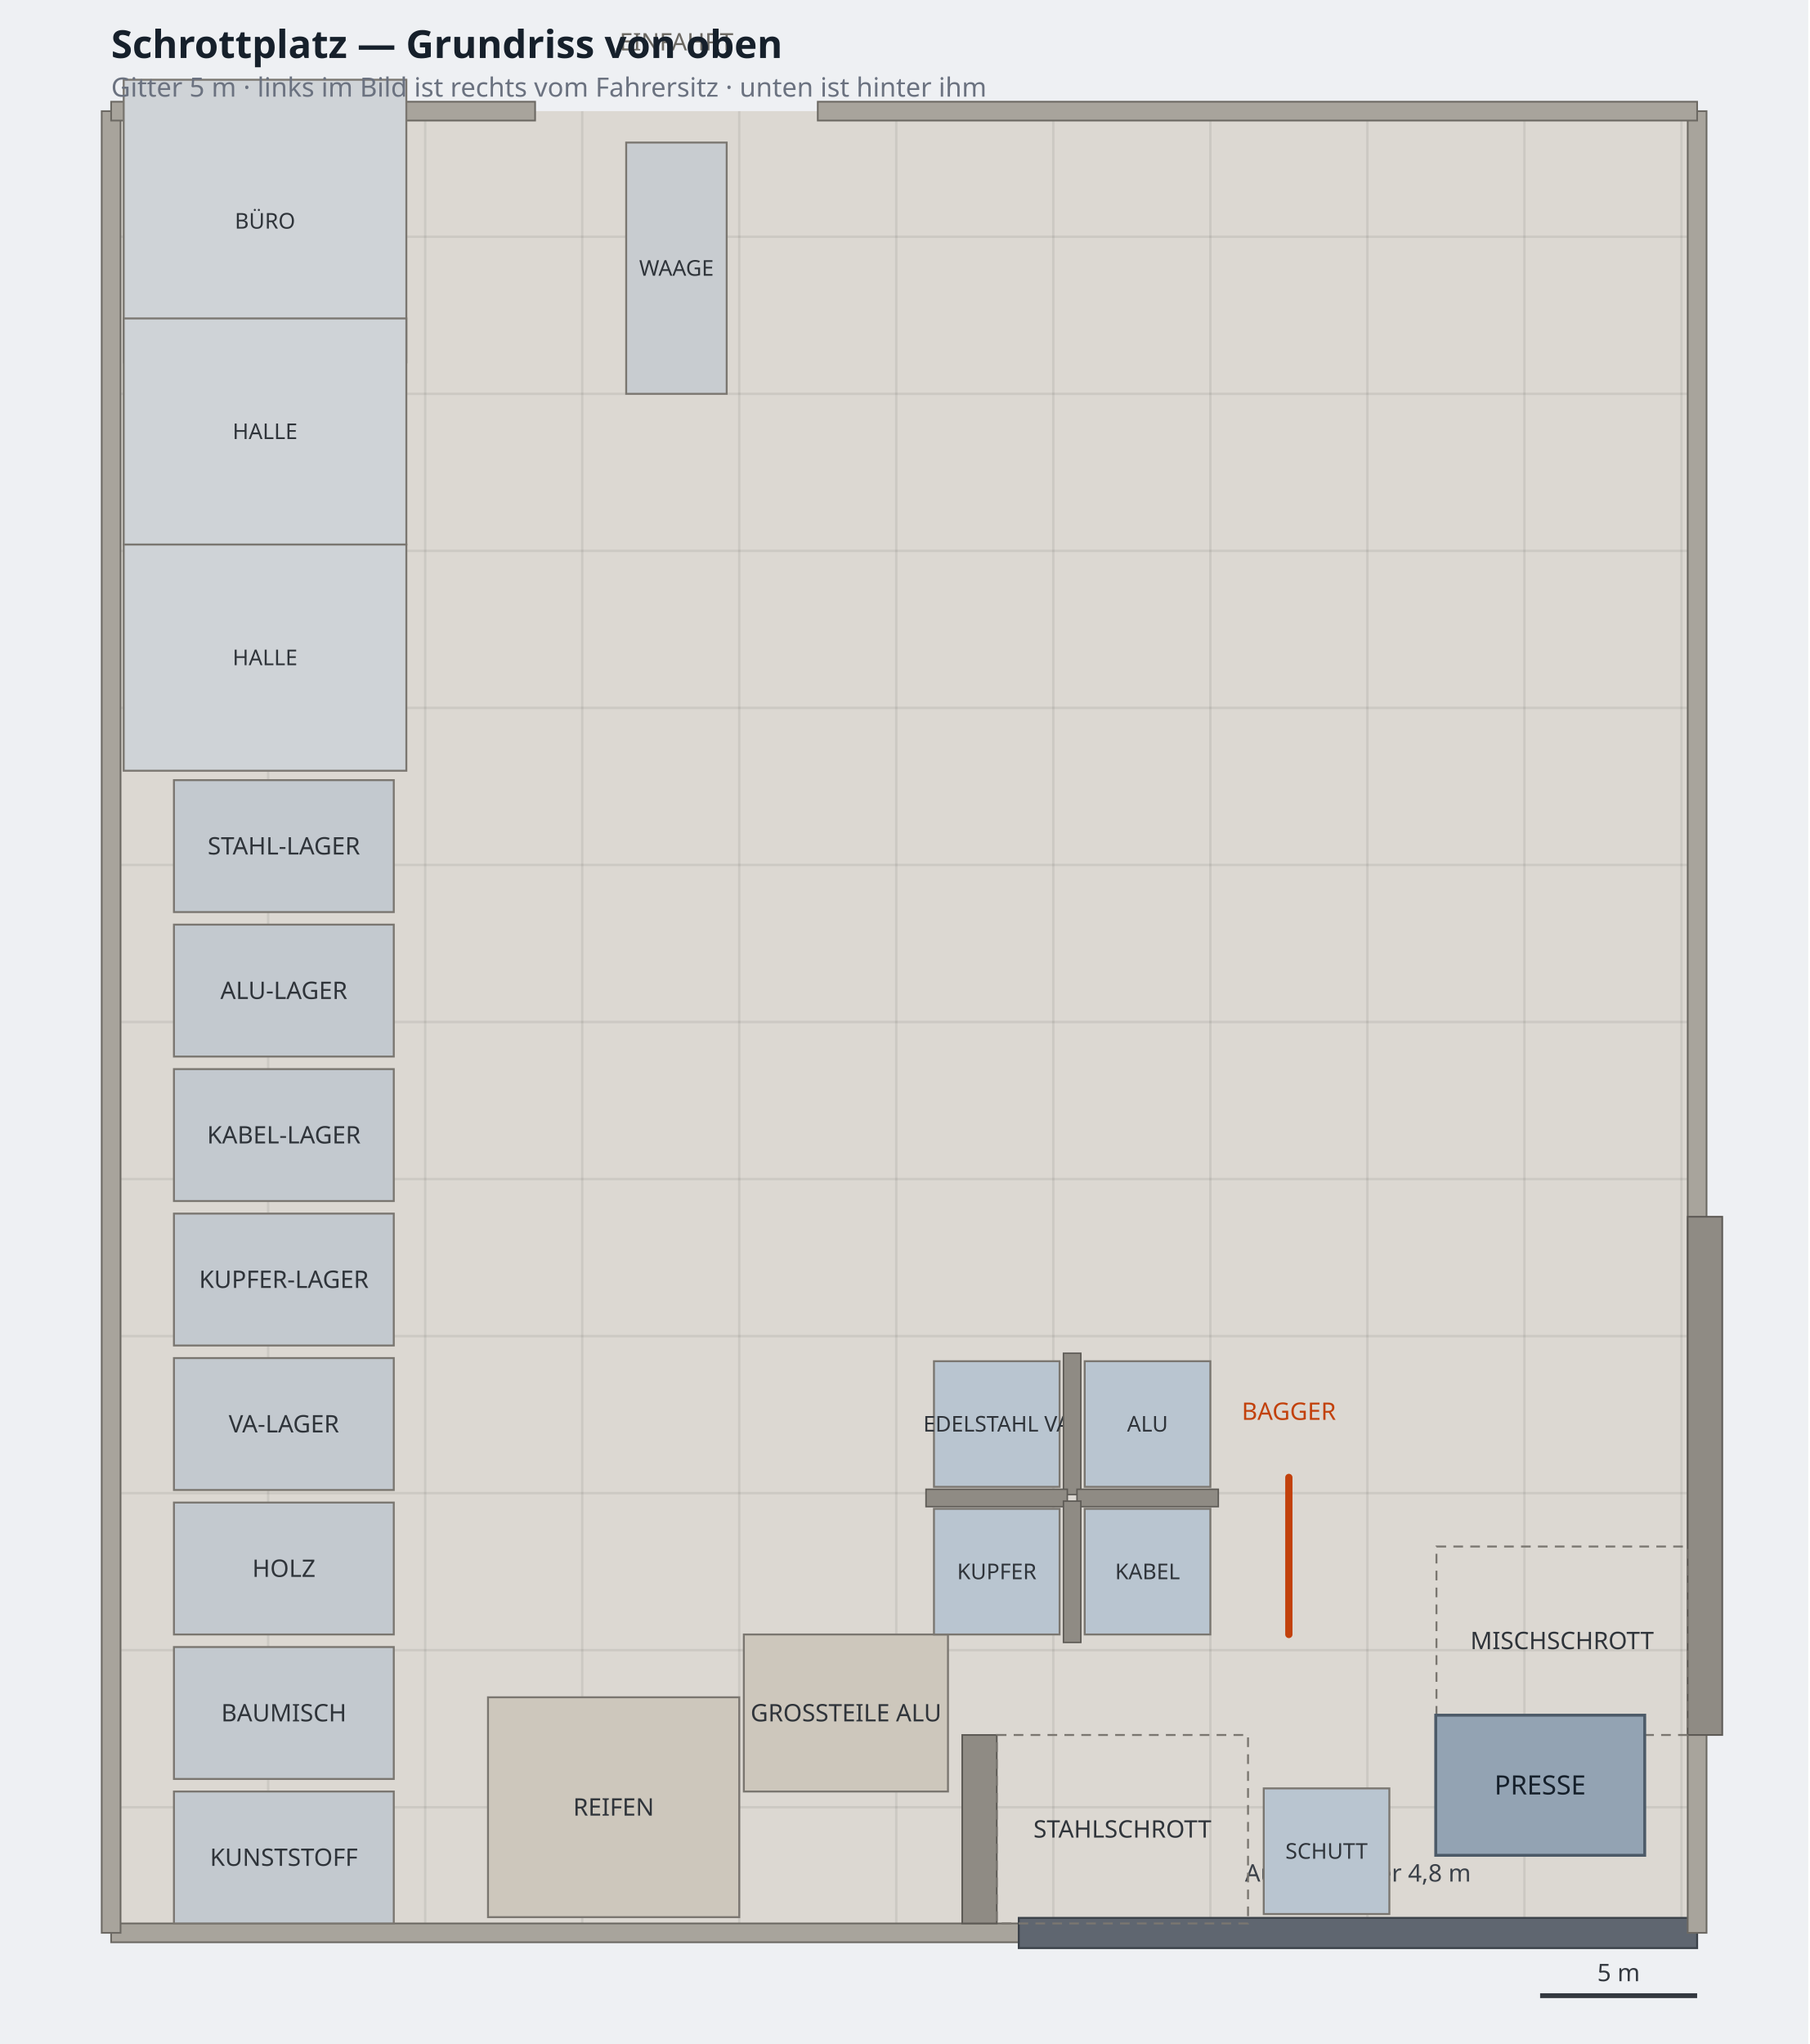
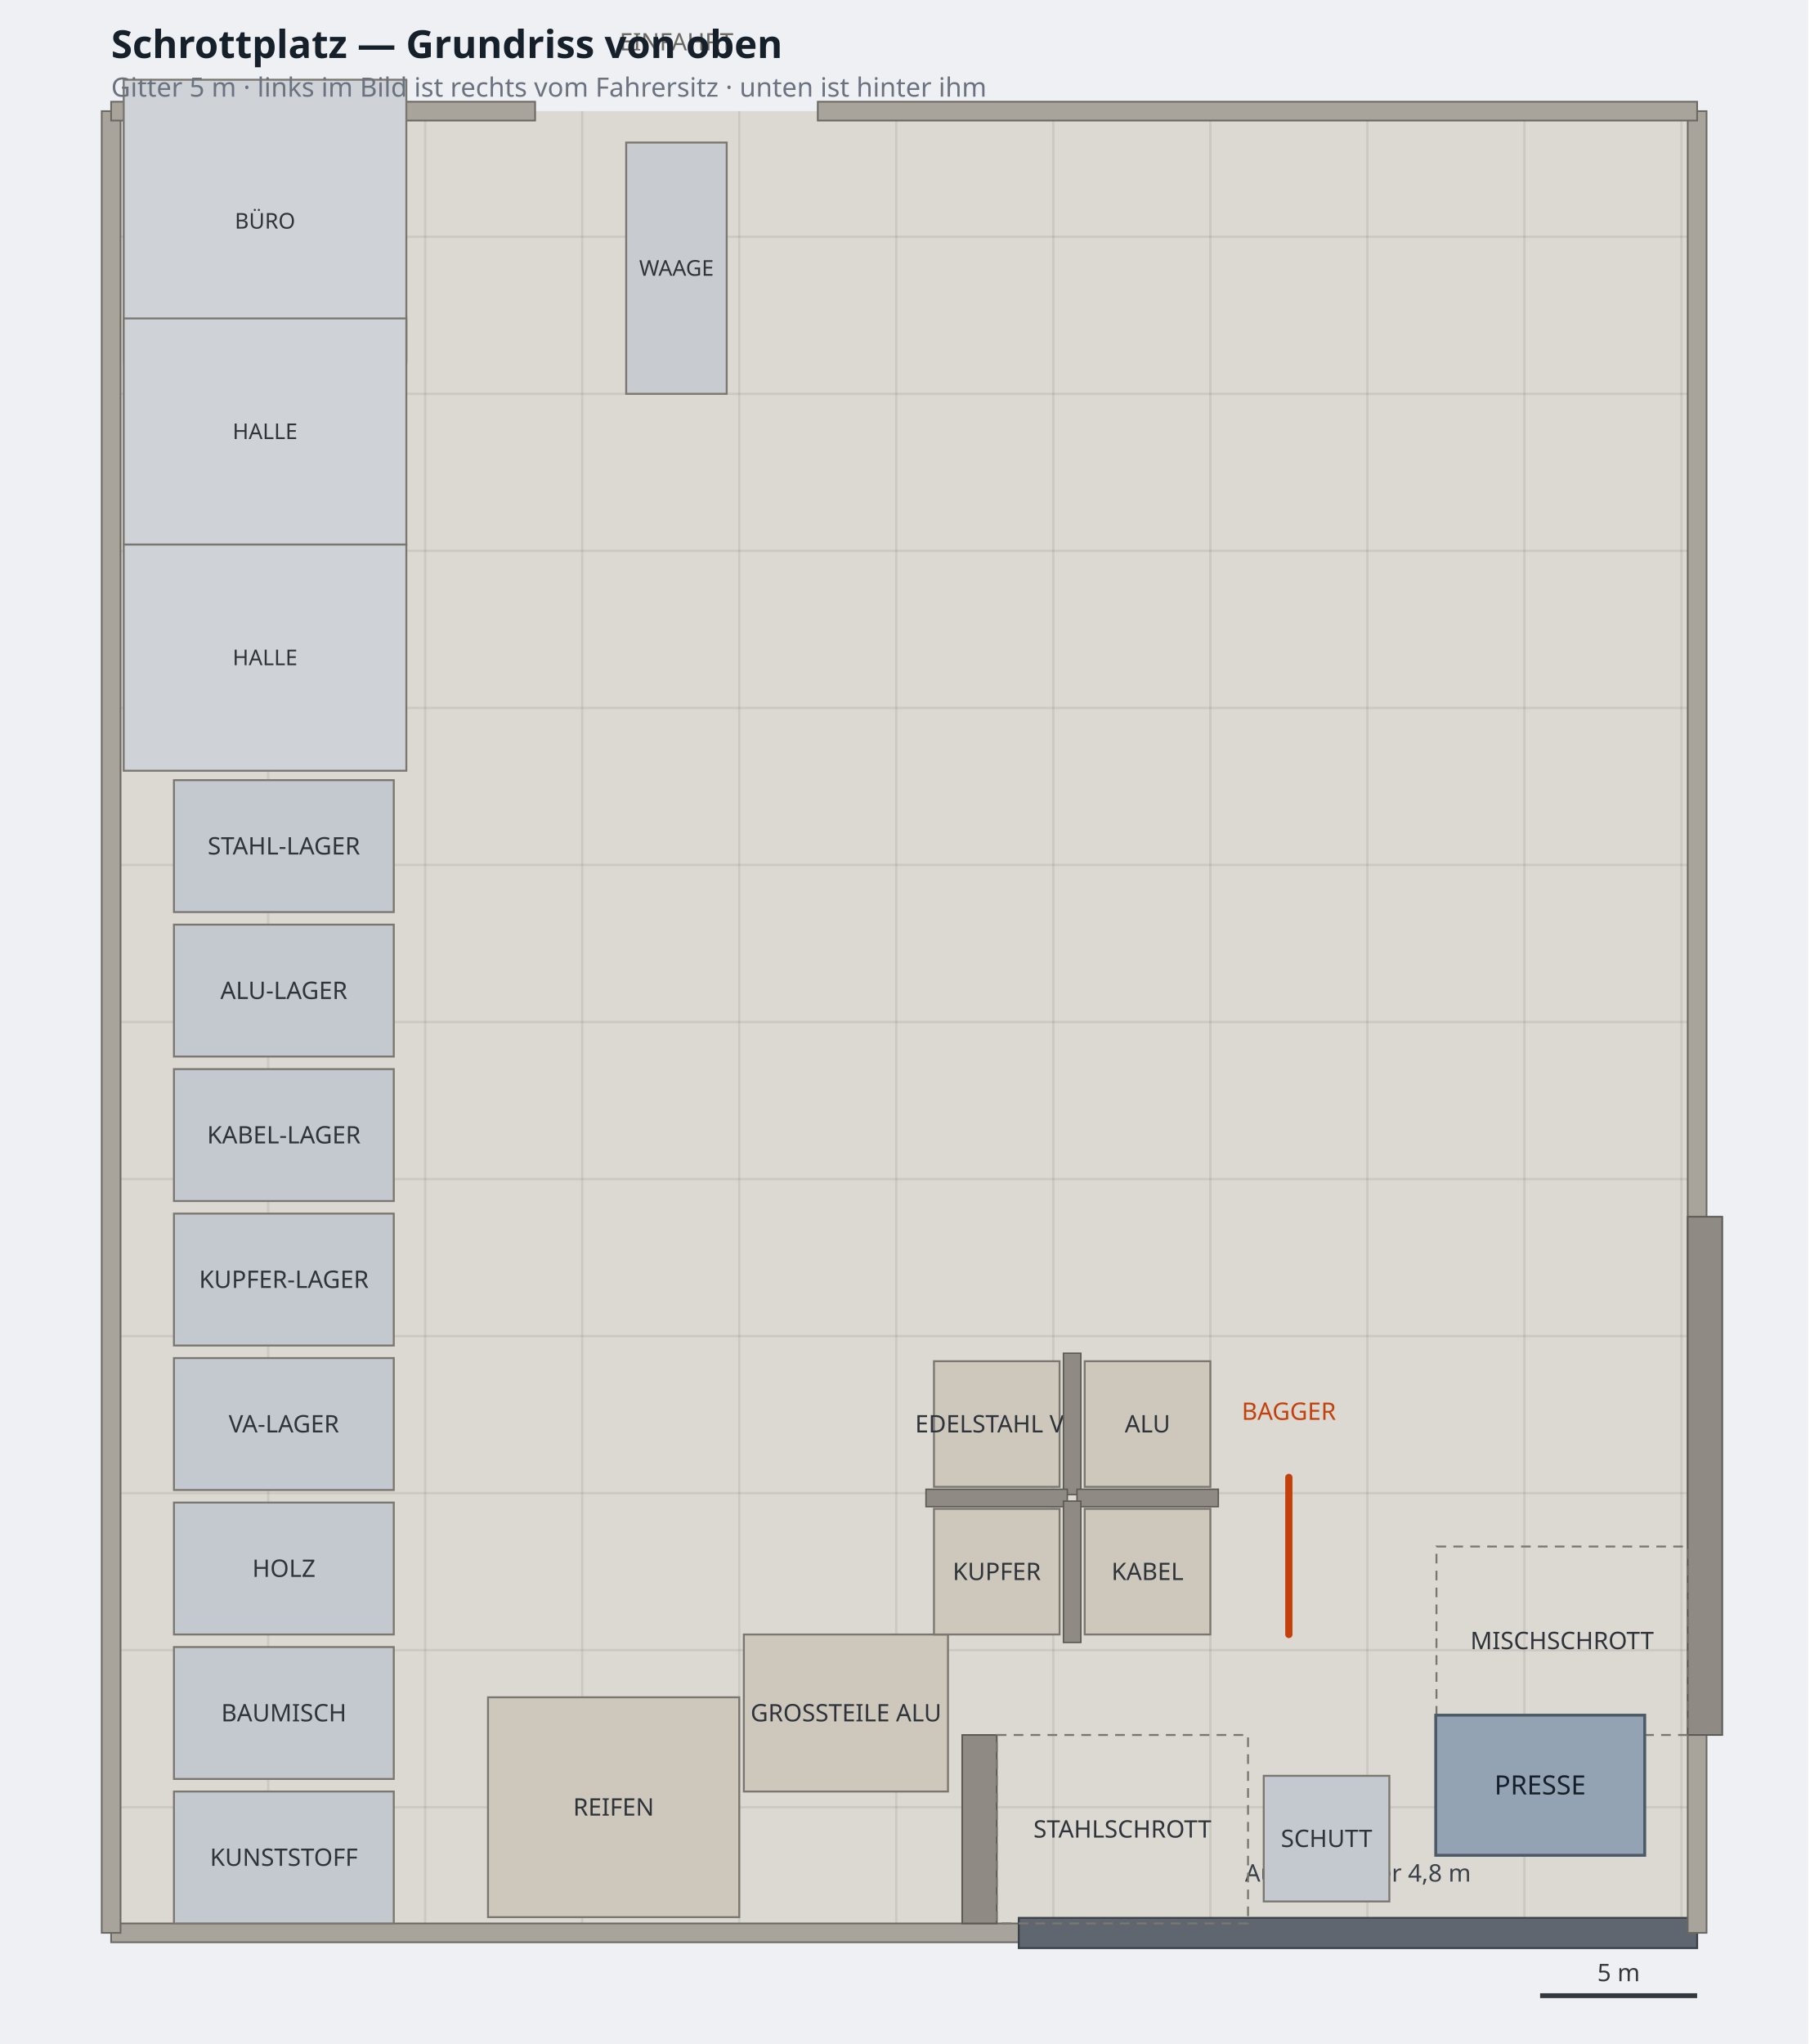
<svg xmlns="http://www.w3.org/2000/svg" width="749" height="846" viewBox="0 0 749 846">
  <rect width="748.5" height="846" fill="#eef0f3" />
  <rect x="46" y="46" width="656.5" height="754" fill="#dcd8d2" />
  <line x1="46" y1="46" x2="46" y2="800" stroke="#00000012" />
  <line x1="111" y1="46" x2="111" y2="800" stroke="#00000012" />
  <line x1="176" y1="46" x2="176" y2="800" stroke="#00000012" />
  <line x1="241" y1="46" x2="241" y2="800" stroke="#00000012" />
  <line x1="306" y1="46" x2="306" y2="800" stroke="#00000012" />
  <line x1="371" y1="46" x2="371" y2="800" stroke="#00000012" />
  <line x1="436" y1="46" x2="436" y2="800" stroke="#00000012" />
  <line x1="501" y1="46" x2="501" y2="800" stroke="#00000012" />
  <line x1="566" y1="46" x2="566" y2="800" stroke="#00000012" />
  <line x1="631" y1="46" x2="631" y2="800" stroke="#00000012" />
  <line x1="696" y1="46" x2="696" y2="800" stroke="#00000012" />
  <line x1="46" y1="748" x2="702.5" y2="748" stroke="#00000012" />
  <line x1="46" y1="683" x2="702.5" y2="683" stroke="#00000012" />
  <line x1="46" y1="618" x2="702.5" y2="618" stroke="#00000012" />
  <line x1="46" y1="553" x2="702.5" y2="553" stroke="#00000012" />
  <line x1="46" y1="488" x2="702.5" y2="488" stroke="#00000012" />
  <line x1="46" y1="423" x2="702.5" y2="423" stroke="#00000012" />
  <line x1="46" y1="358" x2="702.5" y2="358" stroke="#00000012" />
  <line x1="46" y1="293" x2="702.5" y2="293" stroke="#00000012" />
  <line x1="46" y1="228" x2="702.5" y2="228" stroke="#00000012" />
  <line x1="46" y1="163" x2="702.5" y2="163" stroke="#00000012" />
  <line x1="46" y1="98" x2="702.5" y2="98" stroke="#00000012" />
  <rect x="46.0" y="796.1" width="656.5" height="7.8" fill="#a8a49c" stroke="#6b6862" stroke-width="0.7" />
  <rect x="421.7" y="793.8" width="280.8" height="12.5" fill="#5f6670" stroke="#3b4149" stroke-width="0.8" />
  <text x="562.1" y="775.3" fill="#3b4149" font-size="10" text-anchor="middle" dominant-baseline="middle" font-family="system-ui,sans-serif">Aussenmauer 4,8 m</text>
  <rect x="42.1" y="46.0" width="7.8" height="754.0" fill="#a8a49c" stroke="#6b6862" stroke-width="0.7" />
  <rect x="698.6" y="46.0" width="7.8" height="754.0" fill="#a8a49c" stroke="#6b6862" stroke-width="0.7" />
  <rect x="46.0" y="42.1" width="175.5" height="7.8" fill="#a8a49c" stroke="#6b6862" stroke-width="0.7" />
  <rect x="338.5" y="42.1" width="364.0" height="7.8" fill="#a8a49c" stroke="#6b6862" stroke-width="0.7" />
  <text x="280.0" y="17.4" fill="#6b6862" font-size="10" text-anchor="middle" dominant-baseline="middle" font-family="system-ui,sans-serif">EINFAHRT</text>
  <rect x="698.6" y="503.6" width="14.3" height="214.5" fill="#8f8b84" stroke="#5d5a55" stroke-width="0.7" />
  <rect x="398.3" y="718.1" width="14.3" height="78.0" fill="#8f8b84" stroke="#5d5a55" stroke-width="0.7" />
  <rect x="594.6" y="640.1" width="104.0" height="78.0" fill="none" stroke="#7a7670" stroke-width="0.8" stroke-dasharray="4 3" />
  <text x="646.6" y="679.1" fill="#2f343a" font-size="10" text-anchor="middle" dominant-baseline="middle" font-family="system-ui,sans-serif">MISCHSCHROTT</text>
  <rect x="412.6" y="718.1" width="104.0" height="78.0" fill="none" stroke="#7a7670" stroke-width="0.8" stroke-dasharray="4 3" />
  <text x="464.6" y="757.1" fill="#2f343a" font-size="10" text-anchor="middle" dominant-baseline="middle" font-family="system-ui,sans-serif">STAHLSCHROTT</text>
-   <rect x="523.1" y="740.2" width="52.0" height="52.0" fill="#b9c5d0" stroke="#7a7670" stroke-width="0.8" />
-   <text x="549.1" y="766.2" fill="#2f343a" font-size="9" text-anchor="middle" dominant-baseline="middle" font-family="system-ui,sans-serif">SCHUTT</text>
+   <rect x="523.1" y="735.0" width="52.0" height="52.0" fill="#c3c9cf" stroke="#7a7670" stroke-width="0.8" />
+   <text x="549.1" y="761.0" fill="#2f343a" font-size="10" text-anchor="middle" dominant-baseline="middle" font-family="system-ui,sans-serif">SCHUTT</text>
  <rect x="307.9" y="676.5" width="84.5" height="65.0" fill="#cdc7bc" stroke="#7a7670" stroke-width="0.8" />
  <text x="350.2" y="709.0" fill="#2f343a" font-size="10" text-anchor="middle" dominant-baseline="middle" font-family="system-ui,sans-serif">GROSSTEILE ALU</text>
  <rect x="202.0" y="702.5" width="104.0" height="91.0" fill="#cdc7bc" stroke="#7a7670" stroke-width="0.8" />
  <text x="254.0" y="748.0" fill="#2f343a" font-size="10" text-anchor="middle" dominant-baseline="middle" font-family="system-ui,sans-serif">REIFEN</text>
-   <rect x="449.0" y="563.4" width="52.0" height="52.0" fill="#b9c5d0" stroke="#7a7670" stroke-width="0.8" />
-   <text x="475.0" y="589.4" fill="#2f343a" font-size="9" text-anchor="middle" dominant-baseline="middle" font-family="system-ui,sans-serif">ALU</text>
-   <rect x="386.6" y="563.4" width="52.0" height="52.0" fill="#b9c5d0" stroke="#7a7670" stroke-width="0.8" />
-   <text x="412.6" y="589.4" fill="#2f343a" font-size="9" text-anchor="middle" dominant-baseline="middle" font-family="system-ui,sans-serif">EDELSTAHL VA</text>
-   <rect x="449.0" y="624.5" width="52.0" height="52.0" fill="#b9c5d0" stroke="#7a7670" stroke-width="0.8" />
-   <text x="475.0" y="650.5" fill="#2f343a" font-size="9" text-anchor="middle" dominant-baseline="middle" font-family="system-ui,sans-serif">KABEL</text>
-   <rect x="386.6" y="624.5" width="52.0" height="52.0" fill="#b9c5d0" stroke="#7a7670" stroke-width="0.8" />
-   <text x="412.6" y="650.5" fill="#2f343a" font-size="9" text-anchor="middle" dominant-baseline="middle" font-family="system-ui,sans-serif">KUPFER</text>
+   <rect x="449.0" y="563.4" width="52.0" height="52.0" fill="#cdc7bc" stroke="#7a7670" stroke-width="0.8" />
+   <text x="475.0" y="589.4" fill="#2f343a" font-size="10" text-anchor="middle" dominant-baseline="middle" font-family="system-ui,sans-serif">ALU</text>
+   <rect x="386.6" y="563.4" width="52.0" height="52.0" fill="#cdc7bc" stroke="#7a7670" stroke-width="0.8" />
+   <text x="412.6" y="589.4" fill="#2f343a" font-size="10" text-anchor="middle" dominant-baseline="middle" font-family="system-ui,sans-serif">EDELSTAHL VA</text>
+   <rect x="449.0" y="624.5" width="52.0" height="52.0" fill="#cdc7bc" stroke="#7a7670" stroke-width="0.8" />
+   <text x="475.0" y="650.5" fill="#2f343a" font-size="10" text-anchor="middle" dominant-baseline="middle" font-family="system-ui,sans-serif">KABEL</text>
+   <rect x="386.6" y="624.5" width="52.0" height="52.0" fill="#cdc7bc" stroke="#7a7670" stroke-width="0.8" />
+   <text x="412.6" y="650.5" fill="#2f343a" font-size="10" text-anchor="middle" dominant-baseline="middle" font-family="system-ui,sans-serif">KUPFER</text>
  <rect x="72.0" y="322.9" width="91.0" height="54.6" fill="#c3c9cf" stroke="#7a7670" stroke-width="0.8" />
  <text x="117.5" y="350.2" fill="#2f343a" font-size="10" text-anchor="middle" dominant-baseline="middle" font-family="system-ui,sans-serif">STAHL-LAGER</text>
  <rect x="72.0" y="382.7" width="91.0" height="54.6" fill="#c3c9cf" stroke="#7a7670" stroke-width="0.8" />
  <text x="117.5" y="410.0" fill="#2f343a" font-size="10" text-anchor="middle" dominant-baseline="middle" font-family="system-ui,sans-serif">ALU-LAGER</text>
  <rect x="72.0" y="442.5" width="91.0" height="54.6" fill="#c3c9cf" stroke="#7a7670" stroke-width="0.8" />
  <text x="117.5" y="469.8" fill="#2f343a" font-size="10" text-anchor="middle" dominant-baseline="middle" font-family="system-ui,sans-serif">KABEL-LAGER</text>
  <rect x="72.0" y="502.3" width="91.0" height="54.6" fill="#c3c9cf" stroke="#7a7670" stroke-width="0.8" />
  <text x="117.5" y="529.6" fill="#2f343a" font-size="10" text-anchor="middle" dominant-baseline="middle" font-family="system-ui,sans-serif">KUPFER-LAGER</text>
  <rect x="72.0" y="562.1" width="91.0" height="54.6" fill="#c3c9cf" stroke="#7a7670" stroke-width="0.8" />
  <text x="117.5" y="589.4" fill="#2f343a" font-size="10" text-anchor="middle" dominant-baseline="middle" font-family="system-ui,sans-serif">VA-LAGER</text>
  <rect x="72.0" y="621.9" width="91.0" height="54.6" fill="#c3c9cf" stroke="#7a7670" stroke-width="0.8" />
  <text x="117.5" y="649.2" fill="#2f343a" font-size="10" text-anchor="middle" dominant-baseline="middle" font-family="system-ui,sans-serif">HOLZ</text>
  <rect x="72.0" y="681.7" width="91.0" height="54.6" fill="#c3c9cf" stroke="#7a7670" stroke-width="0.8" />
  <text x="117.5" y="709.0" fill="#2f343a" font-size="10" text-anchor="middle" dominant-baseline="middle" font-family="system-ui,sans-serif">BAUMISCH</text>
  <rect x="72.0" y="741.5" width="91.0" height="54.6" fill="#c3c9cf" stroke="#7a7670" stroke-width="0.8" />
  <text x="117.5" y="768.8" fill="#2f343a" font-size="10" text-anchor="middle" dominant-baseline="middle" font-family="system-ui,sans-serif">KUNSTSTOFF</text>
  <rect x="440.2" y="560.1" width="7.2" height="58.5" fill="#8f8b84" stroke="#5d5a55" stroke-width="0.6" />
  <rect x="445.8" y="616.4" width="58.5" height="7.2" fill="#8f8b84" stroke="#5d5a55" stroke-width="0.6" />
  <rect x="383.3" y="616.4" width="58.5" height="7.2" fill="#8f8b84" stroke="#5d5a55" stroke-width="0.6" />
  <rect x="440.2" y="621.3" width="7.2" height="58.5" fill="#8f8b84" stroke="#5d5a55" stroke-width="0.6" />
  <rect x="594.3" y="709.9" width="86.5" height="58.0" fill="#93a3b3" stroke="#4c5a68" stroke-width="1.2" />
  <text x="637.5" y="738.9" fill="#16202b" font-size="11" text-anchor="middle" dominant-baseline="middle" font-family="system-ui,sans-serif">PRESSE</text>
  <line x1="533.5" y1="676.5" x2="533.5" y2="611.5" stroke="#c2410c" stroke-width="3" stroke-linecap="round" />
  <text x="533.5" y="584.2" fill="#c2410c" font-size="10" text-anchor="middle" dominant-baseline="middle" font-family="system-ui,sans-serif">BAGGER</text>
  <rect x="259.2" y="59.0" width="41.6" height="104.0" fill="#c8ccd0" stroke="#7a7670" stroke-width="0.8" />
  <text x="280.0" y="111.0" fill="#2f343a" font-size="9" text-anchor="middle" dominant-baseline="middle" font-family="system-ui,sans-serif">WAAGE</text>
  <rect x="51.2" y="33.0" width="117.0" height="117.0" fill="#cfd3d7" stroke="#7a7670" stroke-width="0.8" />
  <text x="109.7" y="91.5" fill="#2f343a" font-size="9" text-anchor="middle" dominant-baseline="middle" font-family="system-ui,sans-serif">BÜRO</text>
  <rect x="51.2" y="131.8" width="117.0" height="93.6" fill="#cfd3d7" stroke="#7a7670" stroke-width="0.8" />
  <text x="109.7" y="178.6" fill="#2f343a" font-size="9" text-anchor="middle" dominant-baseline="middle" font-family="system-ui,sans-serif">HALLE</text>
  <rect x="51.2" y="225.4" width="117.0" height="93.6" fill="#cfd3d7" stroke="#7a7670" stroke-width="0.8" />
  <text x="109.7" y="272.2" fill="#2f343a" font-size="9" text-anchor="middle" dominant-baseline="middle" font-family="system-ui,sans-serif">HALLE</text>
  <text x="46" y="24" fill="#16202b" font-size="16" font-weight="600" font-family="system-ui,sans-serif">Schrottplatz — Grundriss von oben</text>
  <text x="46" y="40" fill="#6b7280" font-size="11" font-family="system-ui,sans-serif">Gitter 5 m · links im Bild ist rechts vom Fahrersitz · unten ist hinter ihm</text>
  <line x1="637.5" y1="826" x2="702.5" y2="826" stroke="#33383f" stroke-width="2" />
  <text x="670" y="820" fill="#33383f" font-size="10" text-anchor="middle" font-family="system-ui,sans-serif">5 m</text>
</svg>
